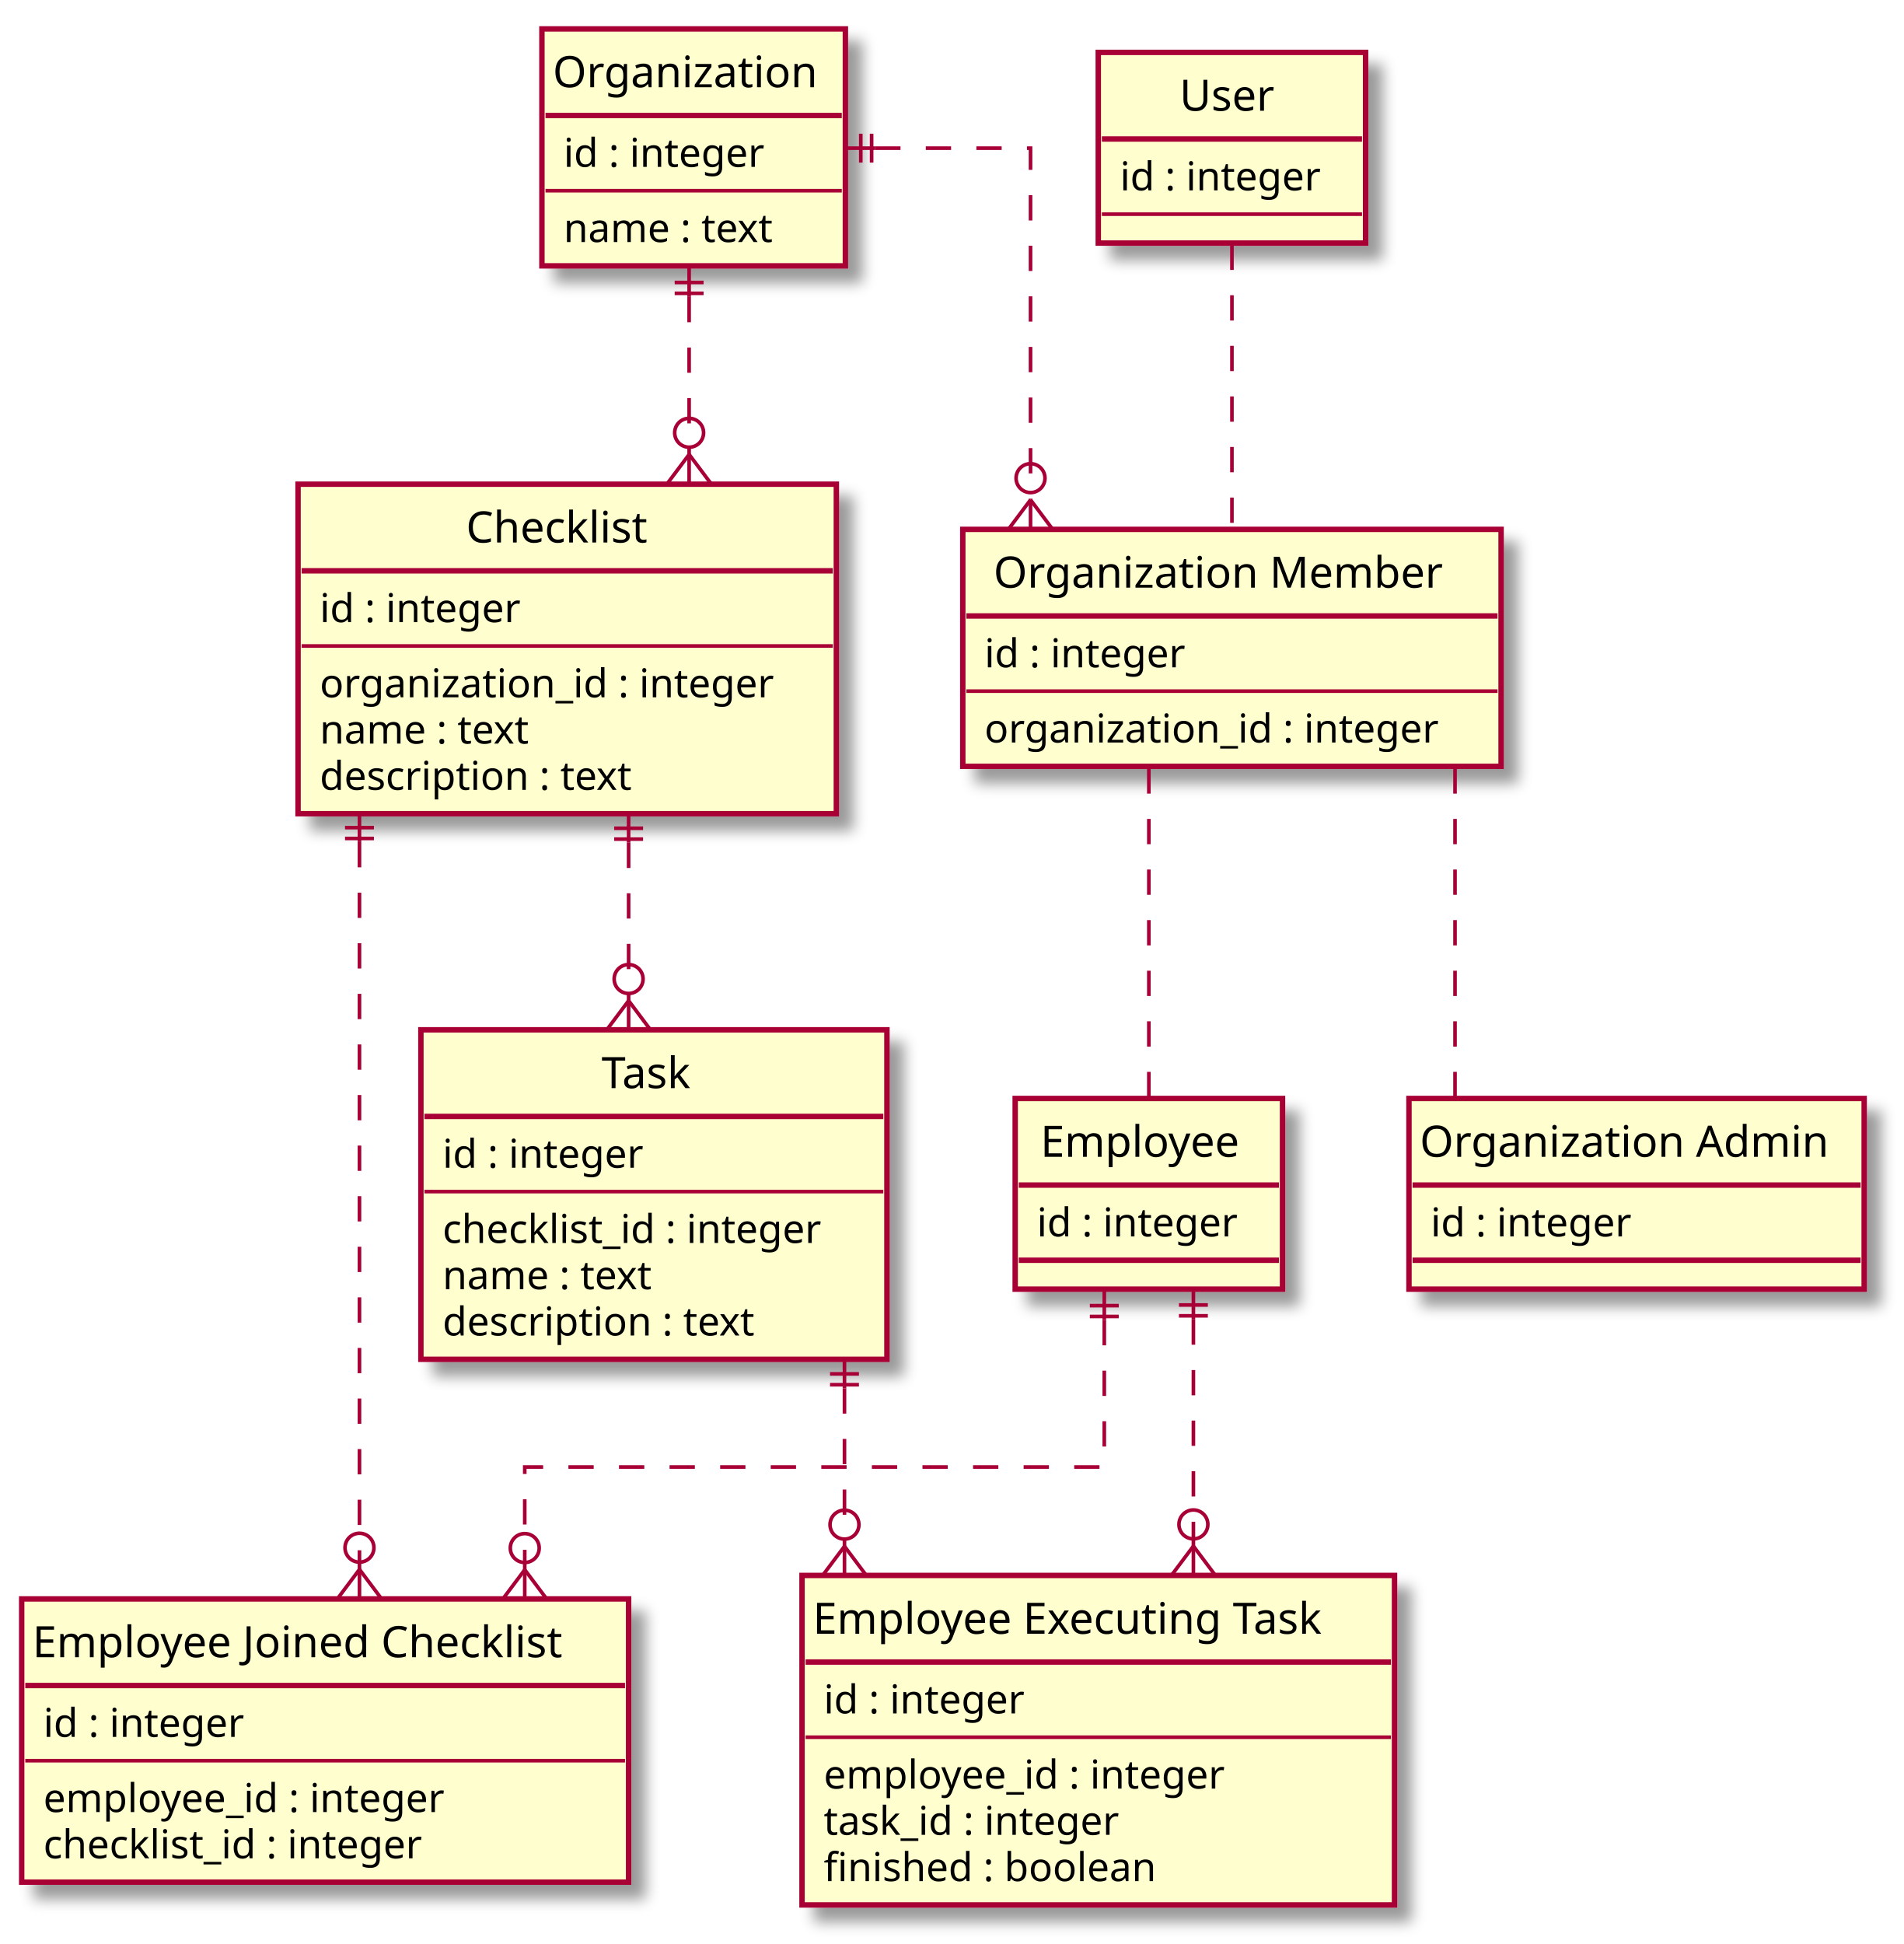
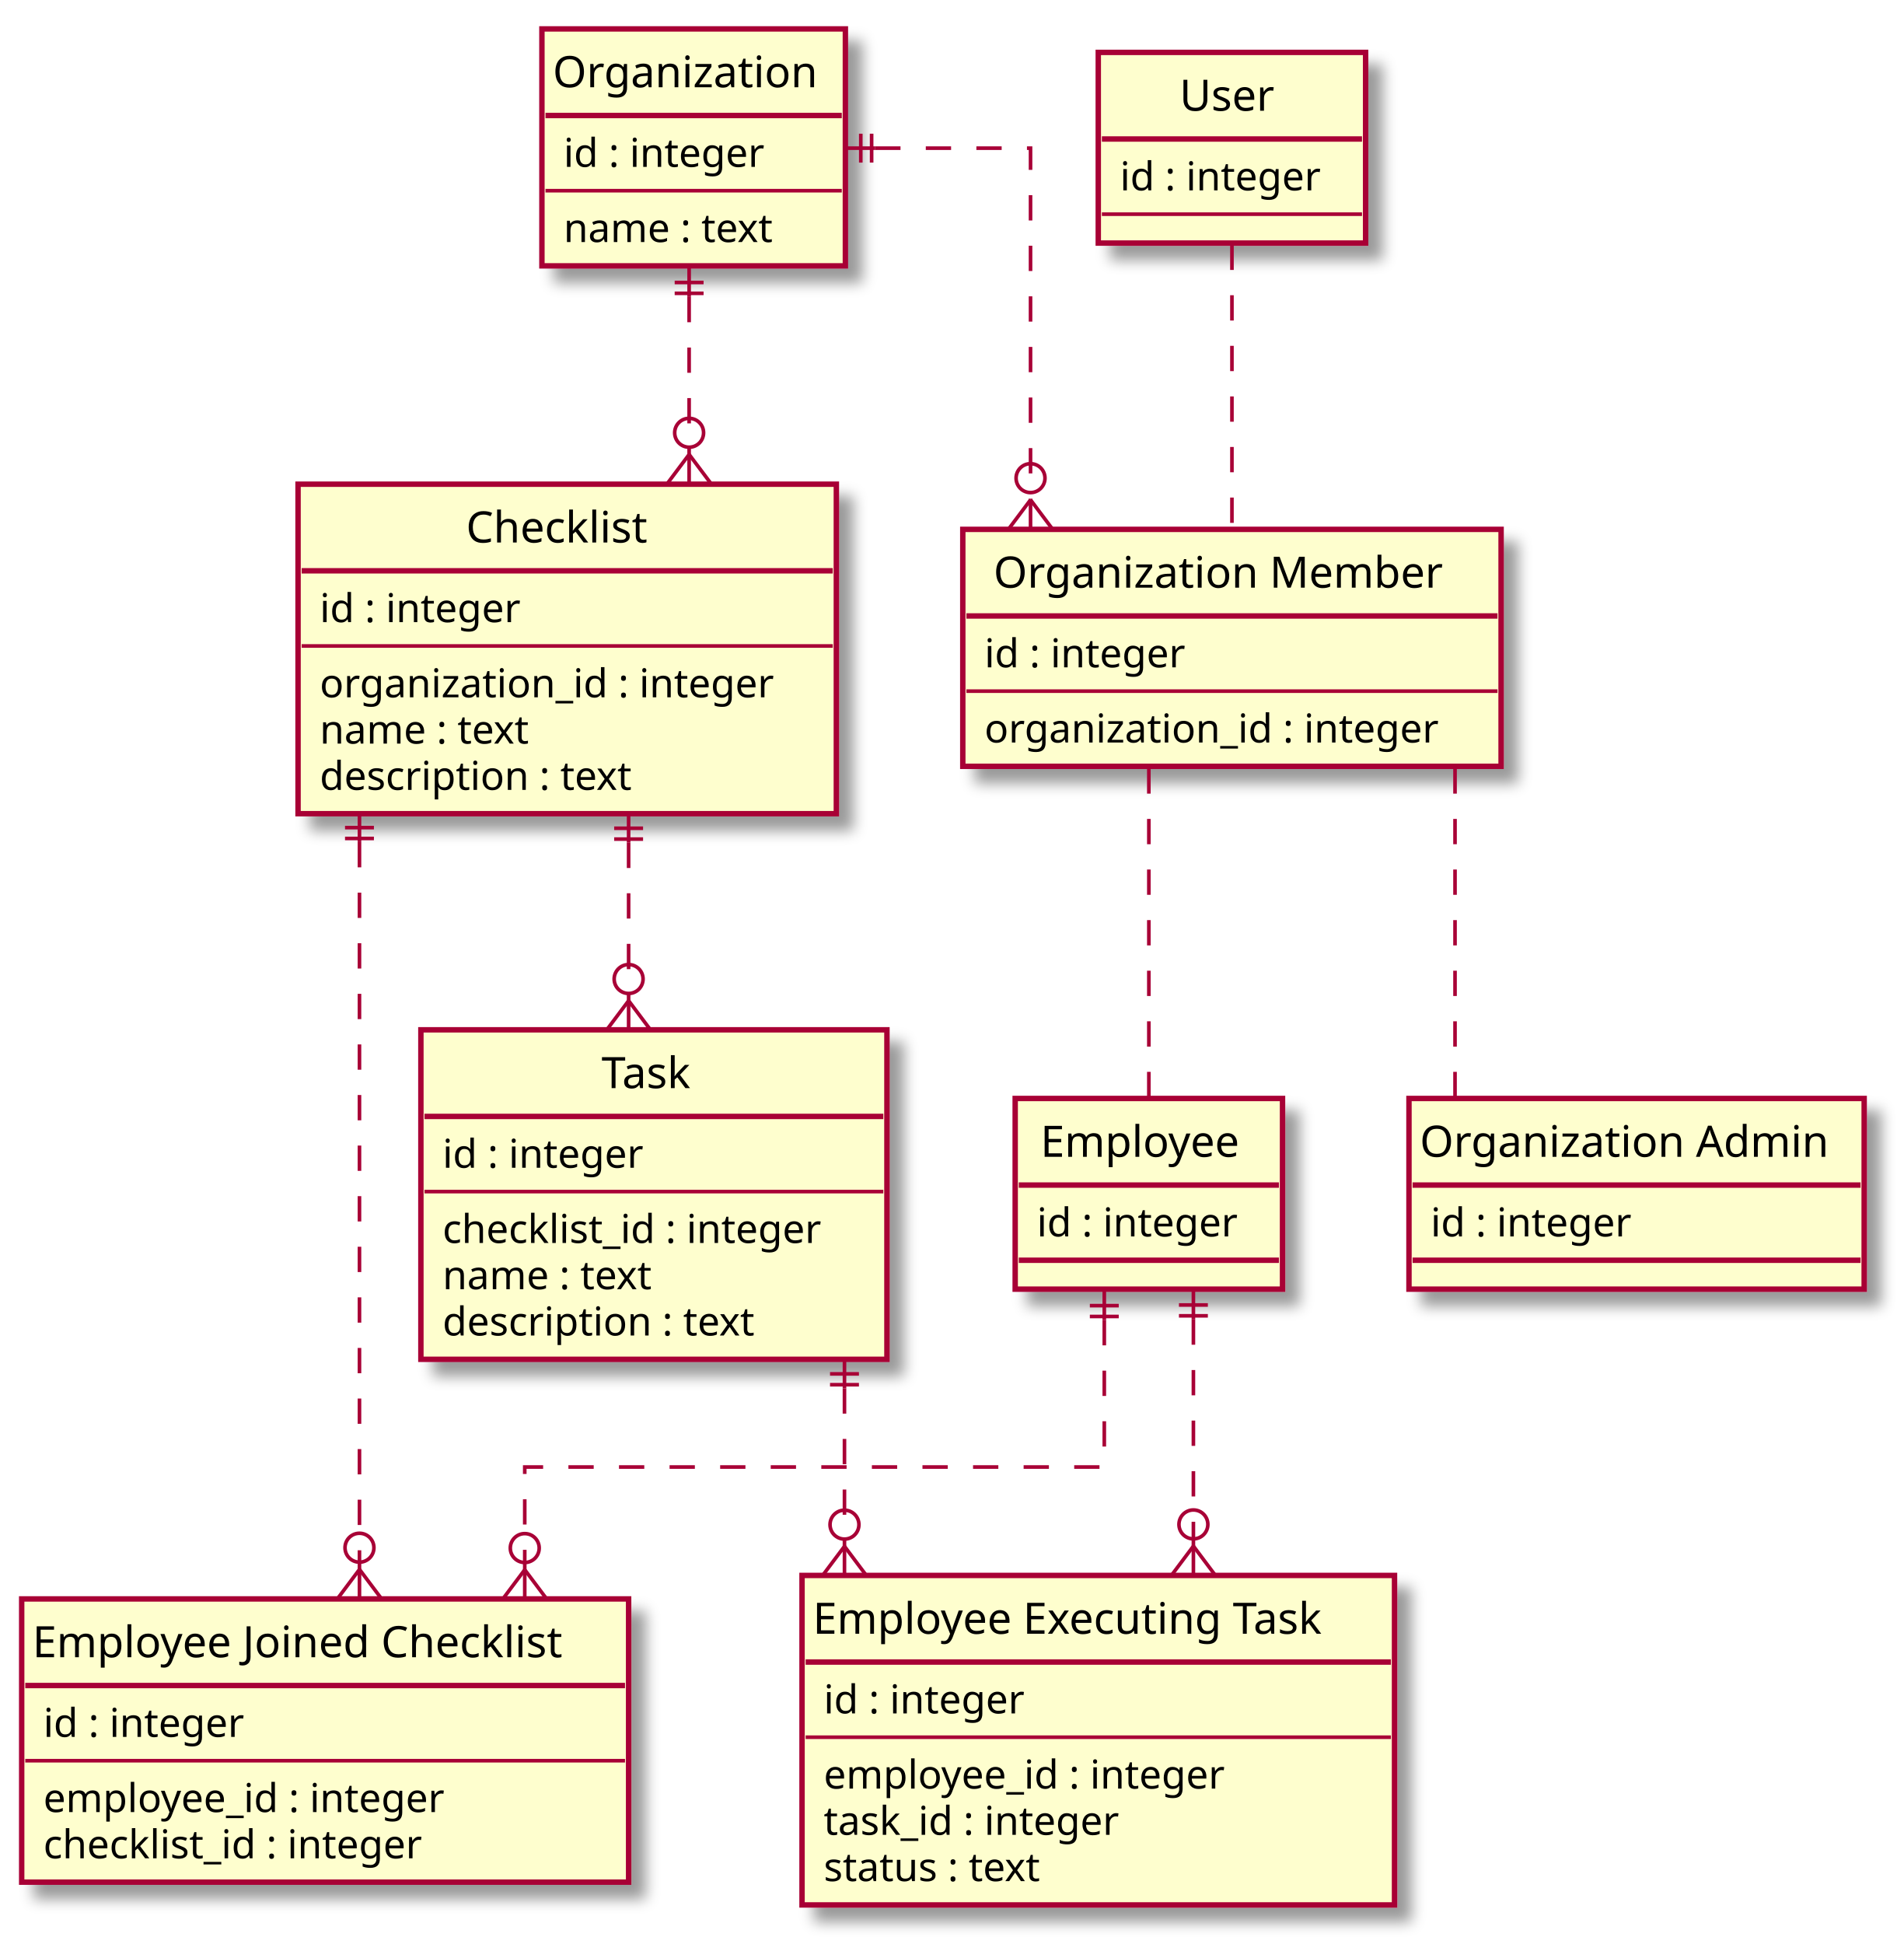
<svg xmlns="http://www.w3.org/2000/svg" contentScriptType="application/ecmascript" contentStyleType="text/css" height="538px" preserveAspectRatio="none" style="width:527px;height:538px;" version="1.1" viewBox="0 0 527 538" width="527px" zoomAndPan="magnify">
  <defs>
-     <filter height="300%" id="f1ufk80fegbgs1" width="300%" x="-1" y="-1">
+     <filter height="300%" id="frd1s0omekyy8" width="300%" x="-1" y="-1">
      <feGaussianBlur result="blurOut" stdDeviation="2.0" />
      <feColorMatrix in="blurOut" result="blurOut2" type="matrix" values="0 0 0 0 0 0 0 0 0 0 0 0 0 0 0 0 0 0 .4 0" />
      <feOffset dx="4.0" dy="4.0" in="blurOut2" result="blurOut3" />
      <feBlend in="SourceGraphic" in2="blurOut3" mode="normal" />
    </filter>
  </defs>
  <g>
-     <rect fill="#FEFECE" filter="url(#f1ufk80fegbgs1)" height="65.578" id="org" style="stroke: #A80036; stroke-width: 1.5;" width="84" x="150" y="8" />
+     <rect fill="#FEFECE" filter="url(#frd1s0omekyy8)" height="65.578" id="org" style="stroke: #A80036; stroke-width: 1.5;" width="84" x="150" y="8" />
    <text fill="#000000" font-family="sans-serif" font-size="12" lengthAdjust="spacingAndGlyphs" textLength="78" x="153" y="24.139">Organization</text>
    <line style="stroke: #A80036; stroke-width: 1.5;" x1="151" x2="233" y1="31.969" y2="31.969" />
    <text fill="#000000" font-family="sans-serif" font-size="11" lengthAdjust="spacingAndGlyphs" textLength="62" x="156" y="46.179">id : integer</text>
    <line style="stroke: #A80036; stroke-width: 1.0;" x1="151" x2="233" y1="52.773" y2="52.773" />
    <text fill="#000000" font-family="sans-serif" font-size="11" lengthAdjust="spacingAndGlyphs" textLength="65" x="156" y="66.984">name : text</text>
-     <rect fill="#FEFECE" filter="url(#f1ufk80fegbgs1)" height="91.188" id="che" style="stroke: #A80036; stroke-width: 1.5;" width="149" x="82.5" y="134" />
+     <rect fill="#FEFECE" filter="url(#frd1s0omekyy8)" height="91.188" id="che" style="stroke: #A80036; stroke-width: 1.5;" width="149" x="82.5" y="134" />
    <text fill="#000000" font-family="sans-serif" font-size="12" lengthAdjust="spacingAndGlyphs" textLength="56" x="129" y="150.139">Checklist</text>
    <line style="stroke: #A80036; stroke-width: 1.5;" x1="83.5" x2="230.5" y1="157.969" y2="157.969" />
    <text fill="#000000" font-family="sans-serif" font-size="11" lengthAdjust="spacingAndGlyphs" textLength="62" x="88.5" y="172.179">id : integer</text>
    <line style="stroke: #A80036; stroke-width: 1.0;" x1="83.5" x2="230.5" y1="178.773" y2="178.773" />
    <text fill="#000000" font-family="sans-serif" font-size="11" lengthAdjust="spacingAndGlyphs" textLength="137" x="88.5" y="192.984">organization_id : integer</text>
    <text fill="#000000" font-family="sans-serif" font-size="11" lengthAdjust="spacingAndGlyphs" textLength="65" x="88.5" y="205.789">name : text</text>
    <text fill="#000000" font-family="sans-serif" font-size="11" lengthAdjust="spacingAndGlyphs" textLength="96" x="88.5" y="218.593">description : text</text>
-     <rect fill="#FEFECE" filter="url(#f1ufk80fegbgs1)" height="91.188" id="tas" style="stroke: #A80036; stroke-width: 1.5;" width="129" x="116.5" y="285" />
+     <rect fill="#FEFECE" filter="url(#frd1s0omekyy8)" height="91.188" id="tas" style="stroke: #A80036; stroke-width: 1.5;" width="129" x="116.5" y="285" />
    <text fill="#000000" font-family="sans-serif" font-size="12" lengthAdjust="spacingAndGlyphs" textLength="29" x="166.5" y="301.139">Task</text>
    <line style="stroke: #A80036; stroke-width: 1.5;" x1="117.5" x2="244.5" y1="308.969" y2="308.969" />
    <text fill="#000000" font-family="sans-serif" font-size="11" lengthAdjust="spacingAndGlyphs" textLength="62" x="122.5" y="323.179">id : integer</text>
    <line style="stroke: #A80036; stroke-width: 1.0;" x1="117.5" x2="244.5" y1="329.773" y2="329.773" />
    <text fill="#000000" font-family="sans-serif" font-size="11" lengthAdjust="spacingAndGlyphs" textLength="117" x="122.5" y="343.984">checklist_id : integer</text>
    <text fill="#000000" font-family="sans-serif" font-size="11" lengthAdjust="spacingAndGlyphs" textLength="65" x="122.5" y="356.789">name : text</text>
    <text fill="#000000" font-family="sans-serif" font-size="11" lengthAdjust="spacingAndGlyphs" textLength="96" x="122.5" y="369.593">description : text</text>
-     <rect fill="#FEFECE" filter="url(#f1ufk80fegbgs1)" height="52.773" id="use" style="stroke: #A80036; stroke-width: 1.5;" width="74" x="304" y="14.5" />
+     <rect fill="#FEFECE" filter="url(#frd1s0omekyy8)" height="52.773" id="use" style="stroke: #A80036; stroke-width: 1.5;" width="74" x="304" y="14.5" />
    <text fill="#000000" font-family="sans-serif" font-size="12" lengthAdjust="spacingAndGlyphs" textLength="29" x="326.5" y="30.639">User</text>
    <line style="stroke: #A80036; stroke-width: 1.5;" x1="305" x2="377" y1="38.469" y2="38.469" />
    <text fill="#000000" font-family="sans-serif" font-size="11" lengthAdjust="spacingAndGlyphs" textLength="62" x="310" y="52.679">id : integer</text>
    <line style="stroke: #A80036; stroke-width: 1.0;" x1="305" x2="377" y1="59.273" y2="59.273" />
-     <rect fill="#FEFECE" filter="url(#f1ufk80fegbgs1)" height="65.578" id="mem" style="stroke: #A80036; stroke-width: 1.5;" width="149" x="266.5" y="146.5" />
+     <rect fill="#FEFECE" filter="url(#frd1s0omekyy8)" height="65.578" id="mem" style="stroke: #A80036; stroke-width: 1.5;" width="149" x="266.5" y="146.5" />
    <text fill="#000000" font-family="sans-serif" font-size="12" lengthAdjust="spacingAndGlyphs" textLength="132" x="275" y="162.639">Organization Member</text>
    <line style="stroke: #A80036; stroke-width: 1.5;" x1="267.5" x2="414.5" y1="170.469" y2="170.469" />
    <text fill="#000000" font-family="sans-serif" font-size="11" lengthAdjust="spacingAndGlyphs" textLength="62" x="272.5" y="184.679">id : integer</text>
    <line style="stroke: #A80036; stroke-width: 1.0;" x1="267.5" x2="414.5" y1="191.273" y2="191.273" />
    <text fill="#000000" font-family="sans-serif" font-size="11" lengthAdjust="spacingAndGlyphs" textLength="137" x="272.5" y="205.484">organization_id : integer</text>
-     <rect fill="#FEFECE" filter="url(#f1ufk80fegbgs1)" height="52.773" id="adm" style="stroke: #A80036; stroke-width: 1.5;" width="126" x="390" y="304" />
+     <rect fill="#FEFECE" filter="url(#frd1s0omekyy8)" height="52.773" id="adm" style="stroke: #A80036; stroke-width: 1.5;" width="126" x="390" y="304" />
    <text fill="#000000" font-family="sans-serif" font-size="12" lengthAdjust="spacingAndGlyphs" textLength="120" x="393" y="320.139">Organization Admin</text>
    <line style="stroke: #A80036; stroke-width: 1.5;" x1="391" x2="515" y1="327.969" y2="327.969" />
    <text fill="#000000" font-family="sans-serif" font-size="11" lengthAdjust="spacingAndGlyphs" textLength="62" x="396" y="342.179">id : integer</text>
    <line style="stroke: #A80036; stroke-width: 1.5;" x1="391" x2="515" y1="348.773" y2="348.773" />
-     <rect fill="#FEFECE" filter="url(#f1ufk80fegbgs1)" height="52.773" id="emp" style="stroke: #A80036; stroke-width: 1.5;" width="74" x="281" y="304" />
+     <rect fill="#FEFECE" filter="url(#frd1s0omekyy8)" height="52.773" id="emp" style="stroke: #A80036; stroke-width: 1.5;" width="74" x="281" y="304" />
    <text fill="#000000" font-family="sans-serif" font-size="12" lengthAdjust="spacingAndGlyphs" textLength="60" x="288" y="320.139">Employee</text>
    <line style="stroke: #A80036; stroke-width: 1.5;" x1="282" x2="354" y1="327.969" y2="327.969" />
    <text fill="#000000" font-family="sans-serif" font-size="11" lengthAdjust="spacingAndGlyphs" textLength="62" x="287" y="342.179">id : integer</text>
    <line style="stroke: #A80036; stroke-width: 1.5;" x1="282" x2="354" y1="348.773" y2="348.773" />
-     <rect fill="#FEFECE" filter="url(#f1ufk80fegbgs1)" height="78.383" id="e_c" style="stroke: #A80036; stroke-width: 1.5;" width="168" x="6" y="442.5" />
+     <rect fill="#FEFECE" filter="url(#frd1s0omekyy8)" height="78.383" id="e_c" style="stroke: #A80036; stroke-width: 1.5;" width="168" x="6" y="442.5" />
    <text fill="#000000" font-family="sans-serif" font-size="12" lengthAdjust="spacingAndGlyphs" textLength="162" x="9" y="458.639">Employee Joined Checklist</text>
    <line style="stroke: #A80036; stroke-width: 1.5;" x1="7" x2="173" y1="466.469" y2="466.469" />
    <text fill="#000000" font-family="sans-serif" font-size="11" lengthAdjust="spacingAndGlyphs" textLength="62" x="12" y="480.679">id : integer</text>
    <line style="stroke: #A80036; stroke-width: 1.0;" x1="7" x2="173" y1="487.273" y2="487.273" />
    <text fill="#000000" font-family="sans-serif" font-size="11" lengthAdjust="spacingAndGlyphs" textLength="123" x="12" y="501.484">employee_id : integer</text>
    <text fill="#000000" font-family="sans-serif" font-size="11" lengthAdjust="spacingAndGlyphs" textLength="117" x="12" y="514.289">checklist_id : integer</text>
-     <rect fill="#FEFECE" filter="url(#f1ufk80fegbgs1)" height="91.188" id="e_t" style="stroke: #A80036; stroke-width: 1.5;" width="164" x="222" y="436" />
+     <rect fill="#FEFECE" filter="url(#frd1s0omekyy8)" height="91.188" id="e_t" style="stroke: #A80036; stroke-width: 1.5;" width="164" x="222" y="436" />
    <text fill="#000000" font-family="sans-serif" font-size="12" lengthAdjust="spacingAndGlyphs" textLength="158" x="225" y="452.139">Employee Executing Task</text>
    <line style="stroke: #A80036; stroke-width: 1.5;" x1="223" x2="385" y1="459.969" y2="459.969" />
    <text fill="#000000" font-family="sans-serif" font-size="11" lengthAdjust="spacingAndGlyphs" textLength="62" x="228" y="474.179">id : integer</text>
    <line style="stroke: #A80036; stroke-width: 1.0;" x1="223" x2="385" y1="480.773" y2="480.773" />
    <text fill="#000000" font-family="sans-serif" font-size="11" lengthAdjust="spacingAndGlyphs" textLength="123" x="228" y="494.984">employee_id : integer</text>
    <text fill="#000000" font-family="sans-serif" font-size="11" lengthAdjust="spacingAndGlyphs" textLength="92" x="228" y="507.789">task_id : integer</text>
-     <text fill="#000000" font-family="sans-serif" font-size="11" lengthAdjust="spacingAndGlyphs" textLength="102" x="228" y="520.593">finished : boolean</text>
+     <text fill="#000000" font-family="sans-serif" font-size="11" lengthAdjust="spacingAndGlyphs" textLength="69" x="228" y="520.593">status : text</text>
    <path d="M190.75,82.174 C190.75,82.174 190.75,125.768 190.75,125.768 " fill="none" id="org-che" style="stroke: #A80036; stroke-width: 1.0; stroke-dasharray: 7.0,7.0;" />
    <line style="stroke: #A80036; stroke-width: 1.0;" x1="190.75" x2="196.75" y1="125.768" y2="133.768" />
    <line style="stroke: #A80036; stroke-width: 1.0;" x1="190.75" x2="184.75" y1="125.768" y2="133.768" />
    <line style="stroke: #A80036; stroke-width: 1.0;" x1="190.75" x2="190.75" y1="125.768" y2="133.768" />
    <ellipse cx="190.75" cy="119.768" fill="none" rx="4" ry="4" style="stroke: #A80036; stroke-width: 1.0;" />
    <line style="stroke: #A80036; stroke-width: 1.0;" x1="186.75" x2="194.75" y1="78.174" y2="78.174" />
    <line style="stroke: #A80036; stroke-width: 1.0;" x1="186.75" x2="194.75" y1="81.174" y2="81.174" />
    <line style="stroke: #A80036; stroke-width: 1.0;" x1="190.75" x2="190.75" y1="82.174" y2="74.174" />
    <path d="M174,233.215 C174,233.215 174,276.941 174,276.941 " fill="none" id="che-tas" style="stroke: #A80036; stroke-width: 1.0; stroke-dasharray: 7.0,7.0;" />
    <line style="stroke: #A80036; stroke-width: 1.0;" x1="174" x2="180" y1="276.941" y2="284.941" />
    <line style="stroke: #A80036; stroke-width: 1.0;" x1="174" x2="168" y1="276.941" y2="284.941" />
    <line style="stroke: #A80036; stroke-width: 1.0;" x1="174" x2="174" y1="276.941" y2="284.941" />
    <ellipse cx="174" cy="270.941" fill="none" rx="4" ry="4" style="stroke: #A80036; stroke-width: 1.0;" />
    <line style="stroke: #A80036; stroke-width: 1.0;" x1="170" x2="178" y1="229.215" y2="229.215" />
    <line style="stroke: #A80036; stroke-width: 1.0;" x1="170" x2="178" y1="232.215" y2="232.215" />
    <line style="stroke: #A80036; stroke-width: 1.0;" x1="174" x2="174" y1="233.215" y2="225.215" />
    <path d="M341,67.704 C341,90.107 341,122.209 341,146.271 " fill="none" id="use-mem" style="stroke: #A80036; stroke-width: 1.0; stroke-dasharray: 7.0,7.0;" />
    <path d="M402.75,212.638 C402.75,240.071 402.75,278.538 402.75,303.968 " fill="none" id="mem-adm" style="stroke: #A80036; stroke-width: 1.0; stroke-dasharray: 7.0,7.0;" />
    <path d="M318,212.638 C318,240.071 318,278.538 318,303.968 " fill="none" id="mem-emp" style="stroke: #A80036; stroke-width: 1.0; stroke-dasharray: 7.0,7.0;" />
    <path d="M242.26,41 C242.26,41 285.25,41 285.25,41 C285.25,41 285.25,138.326 285.25,138.326 " fill="none" id="org-mem" style="stroke: #A80036; stroke-width: 1.0; stroke-dasharray: 7.0,7.0;" />
    <line style="stroke: #A80036; stroke-width: 1.0;" x1="285.25" x2="291.25" y1="138.326" y2="146.326" />
    <line style="stroke: #A80036; stroke-width: 1.0;" x1="285.25" x2="279.25" y1="138.326" y2="146.326" />
    <line style="stroke: #A80036; stroke-width: 1.0;" x1="285.25" x2="285.25" y1="138.326" y2="146.326" />
    <ellipse cx="285.25" cy="132.326" fill="none" rx="4" ry="4" style="stroke: #A80036; stroke-width: 1.0;" />
    <line style="stroke: #A80036; stroke-width: 1.0;" x1="238.26" x2="238.26" y1="45" y2="37" />
    <line style="stroke: #A80036; stroke-width: 1.0;" x1="241.26" x2="241.26" y1="45" y2="37" />
    <line style="stroke: #A80036; stroke-width: 1.0;" x1="242.26" x2="234.26" y1="41" y2="41" />
    <path d="M305.667,365.331 C305.667,365.331 305.667,406 305.667,406 C305.667,406 145.25,406 145.25,406 C145.25,406 145.25,434.423 145.25,434.423 " fill="none" id="emp-e_c" style="stroke: #A80036; stroke-width: 1.0; stroke-dasharray: 7.0,7.0;" />
    <line style="stroke: #A80036; stroke-width: 1.0;" x1="145.25" x2="151.25" y1="434.423" y2="442.423" />
    <line style="stroke: #A80036; stroke-width: 1.0;" x1="145.25" x2="139.25" y1="434.423" y2="442.423" />
    <line style="stroke: #A80036; stroke-width: 1.0;" x1="145.25" x2="145.25" y1="434.423" y2="442.423" />
    <ellipse cx="145.25" cy="428.423" fill="none" rx="4" ry="4" style="stroke: #A80036; stroke-width: 1.0;" />
    <line style="stroke: #A80036; stroke-width: 1.0;" x1="301.667" x2="309.667" y1="361.331" y2="361.331" />
    <line style="stroke: #A80036; stroke-width: 1.0;" x1="301.667" x2="309.667" y1="364.331" y2="364.331" />
    <line style="stroke: #A80036; stroke-width: 1.0;" x1="305.667" x2="305.667" y1="365.331" y2="357.331" />
    <path d="M99.5,233.039 C99.5,233.039 99.5,434.33 99.5,434.33 " fill="none" id="che-e_c" style="stroke: #A80036; stroke-width: 1.0; stroke-dasharray: 7.0,7.0;" />
    <line style="stroke: #A80036; stroke-width: 1.0;" x1="99.5" x2="105.5" y1="434.33" y2="442.33" />
    <line style="stroke: #A80036; stroke-width: 1.0;" x1="99.5" x2="93.5" y1="434.33" y2="442.33" />
    <line style="stroke: #A80036; stroke-width: 1.0;" x1="99.5" x2="99.5" y1="434.33" y2="442.33" />
    <ellipse cx="99.5" cy="428.33" fill="none" rx="4" ry="4" style="stroke: #A80036; stroke-width: 1.0;" />
    <line style="stroke: #A80036; stroke-width: 1.0;" x1="95.5" x2="103.5" y1="229.039" y2="229.039" />
    <line style="stroke: #A80036; stroke-width: 1.0;" x1="95.5" x2="103.5" y1="232.039" y2="232.039" />
    <line style="stroke: #A80036; stroke-width: 1.0;" x1="99.5" x2="99.5" y1="233.039" y2="225.039" />
    <path d="M330.333,365.148 C330.333,365.148 330.333,427.881 330.333,427.881 " fill="none" id="emp-e_t" style="stroke: #A80036; stroke-width: 1.0; stroke-dasharray: 7.0,7.0;" />
    <line style="stroke: #A80036; stroke-width: 1.0;" x1="330.333" x2="336.333" y1="427.881" y2="435.881" />
    <line style="stroke: #A80036; stroke-width: 1.0;" x1="330.333" x2="324.333" y1="427.881" y2="435.881" />
    <line style="stroke: #A80036; stroke-width: 1.0;" x1="330.333" x2="330.333" y1="427.881" y2="435.881" />
    <ellipse cx="330.333" cy="421.881" fill="none" rx="4" ry="4" style="stroke: #A80036; stroke-width: 1.0;" />
    <line style="stroke: #A80036; stroke-width: 1.0;" x1="326.333" x2="334.333" y1="361.148" y2="361.148" />
    <line style="stroke: #A80036; stroke-width: 1.0;" x1="326.333" x2="334.333" y1="364.148" y2="364.148" />
    <line style="stroke: #A80036; stroke-width: 1.0;" x1="330.333" x2="330.333" y1="365.148" y2="357.148" />
    <path d="M233.75,384.215 C233.75,384.215 233.75,427.941 233.75,427.941 " fill="none" id="tas-e_t" style="stroke: #A80036; stroke-width: 1.0; stroke-dasharray: 7.0,7.0;" />
    <line style="stroke: #A80036; stroke-width: 1.0;" x1="233.75" x2="239.75" y1="427.941" y2="435.941" />
    <line style="stroke: #A80036; stroke-width: 1.0;" x1="233.75" x2="227.75" y1="427.941" y2="435.941" />
    <line style="stroke: #A80036; stroke-width: 1.0;" x1="233.75" x2="233.75" y1="427.941" y2="435.941" />
    <ellipse cx="233.75" cy="421.941" fill="none" rx="4" ry="4" style="stroke: #A80036; stroke-width: 1.0;" />
    <line style="stroke: #A80036; stroke-width: 1.0;" x1="229.75" x2="237.75" y1="380.215" y2="380.215" />
    <line style="stroke: #A80036; stroke-width: 1.0;" x1="229.75" x2="237.75" y1="383.215" y2="383.215" />
    <line style="stroke: #A80036; stroke-width: 1.0;" x1="233.75" x2="233.75" y1="384.215" y2="376.215" />
  </g>
</svg>
